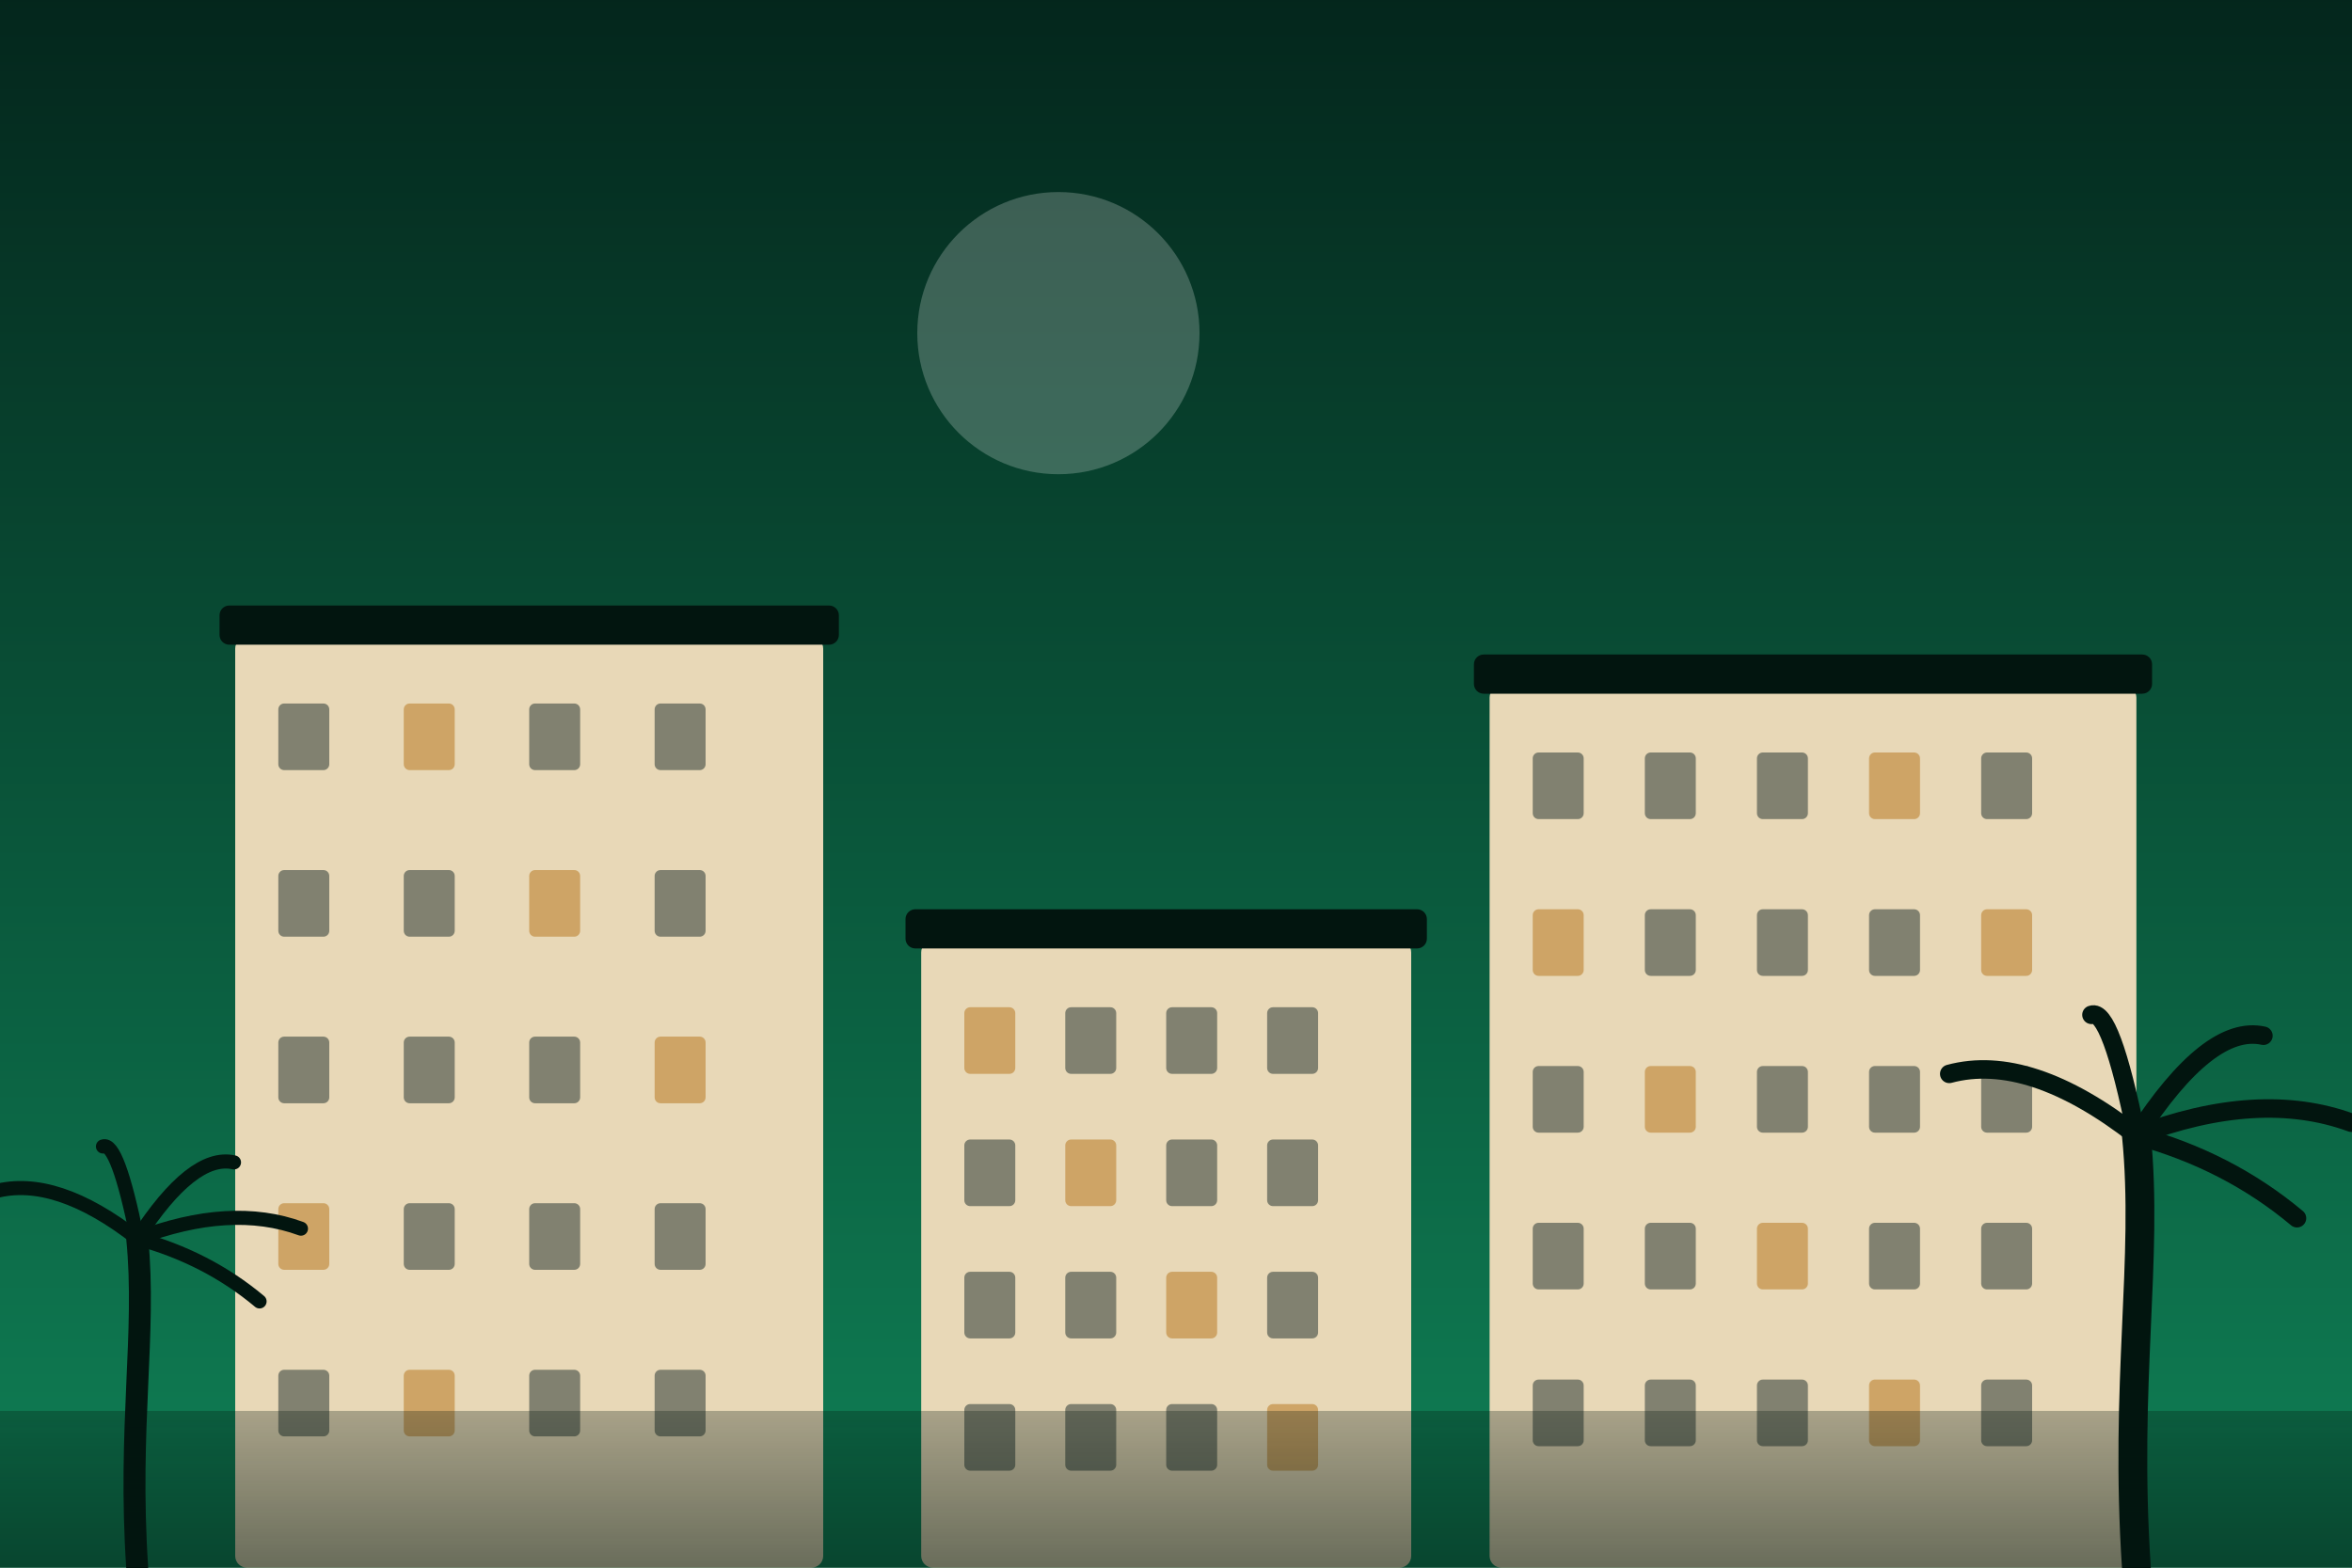
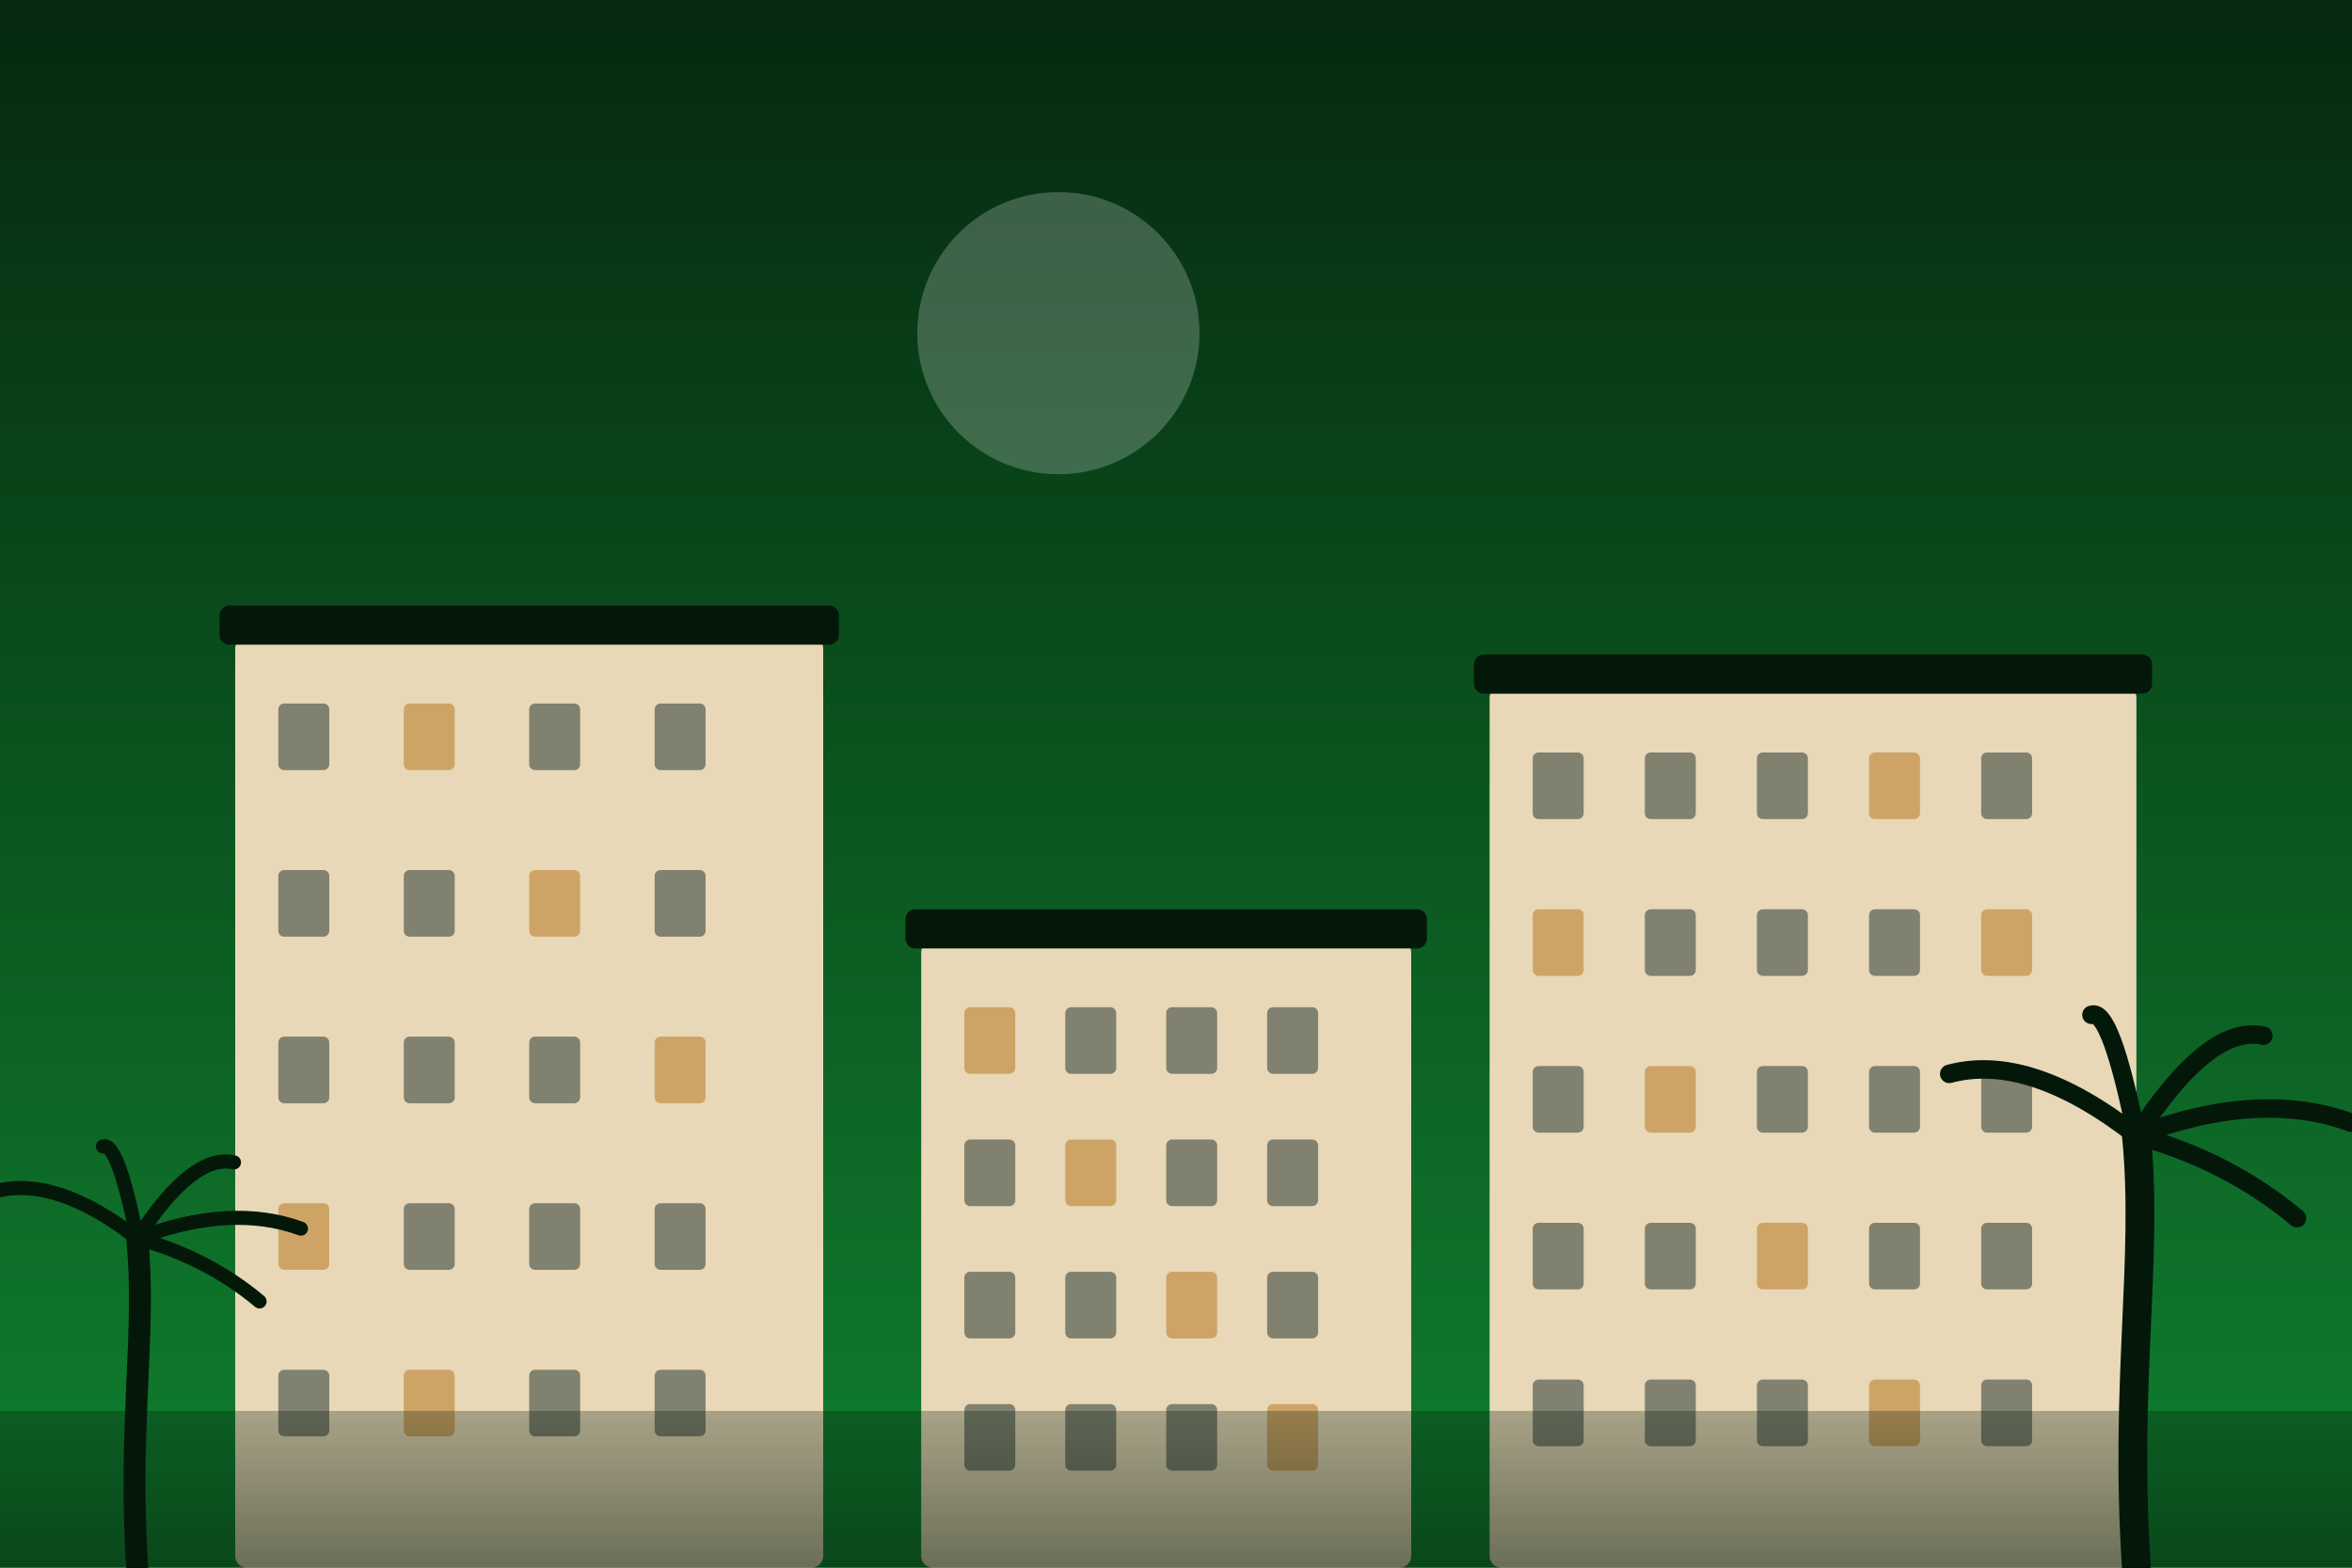
<svg xmlns="http://www.w3.org/2000/svg" viewBox="0 0 1200 800" width="1200" height="800">
  <defs>
    <linearGradient id="ciel" x1="0" y1="0" x2="0" y2="1">
-       <stop offset="0%" stop-color="#04261c" />
-       <stop offset="100%" stop-color="#0f8156" />
+       <stop offset="0%" stop-color="#06280f" />
+       <stop offset="100%" stop-color="#108130" />
    </linearGradient>
    <linearGradient id="sol" x1="0" y1="0" x2="0" y2="1">
-       <stop offset="0%" stop-color="#02150f" stop-opacity="0.28" />
-       <stop offset="100%" stop-color="#02150f" stop-opacity="0.55" />
+       <stop offset="0%" stop-color="#04180a" stop-opacity="0.28" />
+       <stop offset="100%" stop-color="#04180a" stop-opacity="0.55" />
    </linearGradient>
  </defs>
  <rect width="1200" height="800" fill="url(#ciel)" />
  <circle cx="540" cy="170" r="72" fill="#ffffff" opacity="0.22" />
  <rect x="120" y="325" width="300" height="475" rx="6" fill="#e8d8b7" />
-   <rect x="112" y="309" width="316" height="20" rx="5" fill="#02150f" />
+   <rect x="112" y="309" width="316" height="20" rx="5" fill="#04180a" />
  <rect x="142.0" y="359.0" width="26" height="34" rx="3" fill="#2b3a34" opacity="0.55" />
  <rect x="206.0" y="359.0" width="26" height="34" rx="3" fill="#cb9f5d" opacity="0.9" />
  <rect x="270.0" y="359.0" width="26" height="34" rx="3" fill="#2b3a34" opacity="0.55" />
  <rect x="334.0" y="359.0" width="26" height="34" rx="3" fill="#2b3a34" opacity="0.55" />
  <rect x="142.0" y="444.0" width="26" height="34" rx="3" fill="#2b3a34" opacity="0.55" />
  <rect x="206.0" y="444.0" width="26" height="34" rx="3" fill="#2b3a34" opacity="0.55" />
  <rect x="270.0" y="444.0" width="26" height="34" rx="3" fill="#cb9f5d" opacity="0.9" />
  <rect x="334.0" y="444.0" width="26" height="34" rx="3" fill="#2b3a34" opacity="0.55" />
  <rect x="142.0" y="529.0" width="26" height="34" rx="3" fill="#2b3a34" opacity="0.55" />
  <rect x="206.0" y="529.0" width="26" height="34" rx="3" fill="#2b3a34" opacity="0.55" />
  <rect x="270.0" y="529.0" width="26" height="34" rx="3" fill="#2b3a34" opacity="0.55" />
  <rect x="334.0" y="529.0" width="26" height="34" rx="3" fill="#cb9f5d" opacity="0.9" />
  <rect x="142.0" y="614.0" width="26" height="34" rx="3" fill="#cb9f5d" opacity="0.9" />
  <rect x="206.0" y="614.0" width="26" height="34" rx="3" fill="#2b3a34" opacity="0.55" />
  <rect x="270.0" y="614.0" width="26" height="34" rx="3" fill="#2b3a34" opacity="0.55" />
  <rect x="334.0" y="614.0" width="26" height="34" rx="3" fill="#2b3a34" opacity="0.55" />
  <rect x="142.0" y="699.0" width="26" height="34" rx="3" fill="#2b3a34" opacity="0.55" />
  <rect x="206.0" y="699.0" width="26" height="34" rx="3" fill="#cb9f5d" opacity="0.9" />
  <rect x="270.0" y="699.0" width="26" height="34" rx="3" fill="#2b3a34" opacity="0.55" />
  <rect x="334.0" y="699.0" width="26" height="34" rx="3" fill="#2b3a34" opacity="0.55" />
  <rect x="470" y="480" width="250" height="320" rx="6" fill="#e8d8b7" />
-   <rect x="462" y="464" width="266" height="20" rx="5" fill="#02150f" />
+   <rect x="462" y="464" width="266" height="20" rx="5" fill="#04180a" />
  <rect x="492.0" y="514.0" width="26" height="34" rx="3" fill="#cb9f5d" opacity="0.9" />
  <rect x="543.5" y="514.0" width="26" height="34" rx="3" fill="#2b3a34" opacity="0.55" />
  <rect x="595.0" y="514.0" width="26" height="34" rx="3" fill="#2b3a34" opacity="0.55" />
  <rect x="646.5" y="514.0" width="26" height="34" rx="3" fill="#2b3a34" opacity="0.55" />
  <rect x="492.0" y="581.5" width="26" height="34" rx="3" fill="#2b3a34" opacity="0.55" />
  <rect x="543.5" y="581.5" width="26" height="34" rx="3" fill="#cb9f5d" opacity="0.9" />
  <rect x="595.0" y="581.5" width="26" height="34" rx="3" fill="#2b3a34" opacity="0.55" />
  <rect x="646.5" y="581.5" width="26" height="34" rx="3" fill="#2b3a34" opacity="0.55" />
  <rect x="492.0" y="649.0" width="26" height="34" rx="3" fill="#2b3a34" opacity="0.55" />
  <rect x="543.5" y="649.0" width="26" height="34" rx="3" fill="#2b3a34" opacity="0.55" />
  <rect x="595.0" y="649.0" width="26" height="34" rx="3" fill="#cb9f5d" opacity="0.9" />
  <rect x="646.5" y="649.0" width="26" height="34" rx="3" fill="#2b3a34" opacity="0.55" />
  <rect x="492.0" y="716.5" width="26" height="34" rx="3" fill="#2b3a34" opacity="0.55" />
  <rect x="543.5" y="716.5" width="26" height="34" rx="3" fill="#2b3a34" opacity="0.55" />
  <rect x="595.0" y="716.5" width="26" height="34" rx="3" fill="#2b3a34" opacity="0.55" />
  <rect x="646.5" y="716.5" width="26" height="34" rx="3" fill="#cb9f5d" opacity="0.9" />
  <rect x="760" y="350" width="330" height="450" rx="6" fill="#e8d8b7" />
-   <rect x="752" y="334" width="346" height="20" rx="5" fill="#02150f" />
+   <rect x="752" y="334" width="346" height="20" rx="5" fill="#04180a" />
  <rect x="782.0" y="384.0" width="26" height="34" rx="3" fill="#2b3a34" opacity="0.55" />
  <rect x="839.2" y="384.0" width="26" height="34" rx="3" fill="#2b3a34" opacity="0.55" />
  <rect x="896.4" y="384.0" width="26" height="34" rx="3" fill="#2b3a34" opacity="0.55" />
  <rect x="953.6" y="384.0" width="26" height="34" rx="3" fill="#cb9f5d" opacity="0.9" />
  <rect x="1010.8" y="384.0" width="26" height="34" rx="3" fill="#2b3a34" opacity="0.55" />
  <rect x="782.0" y="464.0" width="26" height="34" rx="3" fill="#cb9f5d" opacity="0.9" />
  <rect x="839.2" y="464.0" width="26" height="34" rx="3" fill="#2b3a34" opacity="0.55" />
  <rect x="896.4" y="464.0" width="26" height="34" rx="3" fill="#2b3a34" opacity="0.55" />
  <rect x="953.6" y="464.0" width="26" height="34" rx="3" fill="#2b3a34" opacity="0.55" />
  <rect x="1010.8" y="464.0" width="26" height="34" rx="3" fill="#cb9f5d" opacity="0.9" />
  <rect x="782.0" y="544.0" width="26" height="34" rx="3" fill="#2b3a34" opacity="0.55" />
  <rect x="839.2" y="544.0" width="26" height="34" rx="3" fill="#cb9f5d" opacity="0.9" />
  <rect x="896.4" y="544.0" width="26" height="34" rx="3" fill="#2b3a34" opacity="0.55" />
  <rect x="953.6" y="544.0" width="26" height="34" rx="3" fill="#2b3a34" opacity="0.55" />
  <rect x="1010.8" y="544.0" width="26" height="34" rx="3" fill="#2b3a34" opacity="0.55" />
  <rect x="782.0" y="624.0" width="26" height="34" rx="3" fill="#2b3a34" opacity="0.55" />
  <rect x="839.2" y="624.0" width="26" height="34" rx="3" fill="#2b3a34" opacity="0.55" />
  <rect x="896.4" y="624.0" width="26" height="34" rx="3" fill="#cb9f5d" opacity="0.9" />
  <rect x="953.6" y="624.0" width="26" height="34" rx="3" fill="#2b3a34" opacity="0.55" />
  <rect x="1010.8" y="624.0" width="26" height="34" rx="3" fill="#2b3a34" opacity="0.55" />
  <rect x="782.0" y="704.0" width="26" height="34" rx="3" fill="#2b3a34" opacity="0.55" />
  <rect x="839.2" y="704.0" width="26" height="34" rx="3" fill="#2b3a34" opacity="0.55" />
  <rect x="896.4" y="704.0" width="26" height="34" rx="3" fill="#2b3a34" opacity="0.55" />
  <rect x="953.6" y="704.0" width="26" height="34" rx="3" fill="#cb9f5d" opacity="0.9" />
  <rect x="1010.8" y="704.0" width="26" height="34" rx="3" fill="#2b3a34" opacity="0.55" />
  <g transform="translate(1090 800) scale(1.05)">
-     <path d="M0 0 C -6 -90, 6 -150, 0 -210" stroke="#02150f" stroke-width="14" fill="none" stroke-linecap="round" />
+     <path d="M0 0 C -6 -90, 6 -150, 0 -210" stroke="#04180a" stroke-width="14" fill="none" stroke-linecap="round" />
    <g transform="translate(0 -210)">
-       <path d="M0 0 Q -51.962 -40.5, -90.933 -30" stroke="#02150f" stroke-width="9" fill="none" stroke-linecap="round" />
-       <path d="M0 0 Q -12.475 -62.017, -21.831 -58.689" stroke="#02150f" stroke-width="9" fill="none" stroke-linecap="round" />
-       <path d="M0 0 Q 35.267 -54.406, 61.717 -48.541" stroke="#02150f" stroke-width="9" fill="none" stroke-linecap="round" />
-       <path d="M0 0 Q 59.671 -22.704, 104.425 -6.272" stroke="#02150f" stroke-width="9" fill="none" stroke-linecap="round" />
-       <path d="M0 0 Q 44.589 12.111, 78.03 40.148" stroke="#02150f" stroke-width="9" fill="none" stroke-linecap="round" />
-       <path d="M0 0 Q 3.67394039744206e-15 27, 6.429395695523604e-15 60" stroke="#02150f" stroke-width="9" fill="none" stroke-linecap="round" />
+       <path d="M0 0 Q -51.962 -40.5, -90.933 -30" stroke="#04180a" stroke-width="9" fill="none" stroke-linecap="round" />
+       <path d="M0 0 Q -12.475 -62.017, -21.831 -58.689" stroke="#04180a" stroke-width="9" fill="none" stroke-linecap="round" />
+       <path d="M0 0 Q 35.267 -54.406, 61.717 -48.541" stroke="#04180a" stroke-width="9" fill="none" stroke-linecap="round" />
+       <path d="M0 0 Q 59.671 -22.704, 104.425 -6.272" stroke="#04180a" stroke-width="9" fill="none" stroke-linecap="round" />
+       <path d="M0 0 Q 44.589 12.111, 78.03 40.148" stroke="#04180a" stroke-width="9" fill="none" stroke-linecap="round" />
+       <path d="M0 0 Q 3.67394039744206e-15 27, 6.429395695523604e-15 60" stroke="#04180a" stroke-width="9" fill="none" stroke-linecap="round" />
    </g>
  </g>
  <g transform="translate(70 800) scale(0.8)">
-     <path d="M0 0 C -6 -90, 6 -150, 0 -210" stroke="#02150f" stroke-width="14" fill="none" stroke-linecap="round" />
+     <path d="M0 0 C -6 -90, 6 -150, 0 -210" stroke="#04180a" stroke-width="14" fill="none" stroke-linecap="round" />
    <g transform="translate(0 -210)">
-       <path d="M0 0 Q -51.962 -40.5, -90.933 -30" stroke="#02150f" stroke-width="9" fill="none" stroke-linecap="round" />
-       <path d="M0 0 Q -12.475 -62.017, -21.831 -58.689" stroke="#02150f" stroke-width="9" fill="none" stroke-linecap="round" />
-       <path d="M0 0 Q 35.267 -54.406, 61.717 -48.541" stroke="#02150f" stroke-width="9" fill="none" stroke-linecap="round" />
-       <path d="M0 0 Q 59.671 -22.704, 104.425 -6.272" stroke="#02150f" stroke-width="9" fill="none" stroke-linecap="round" />
-       <path d="M0 0 Q 44.589 12.111, 78.03 40.148" stroke="#02150f" stroke-width="9" fill="none" stroke-linecap="round" />
-       <path d="M0 0 Q 3.67394039744206e-15 27, 6.429395695523604e-15 60" stroke="#02150f" stroke-width="9" fill="none" stroke-linecap="round" />
+       <path d="M0 0 Q -51.962 -40.5, -90.933 -30" stroke="#04180a" stroke-width="9" fill="none" stroke-linecap="round" />
+       <path d="M0 0 Q -12.475 -62.017, -21.831 -58.689" stroke="#04180a" stroke-width="9" fill="none" stroke-linecap="round" />
+       <path d="M0 0 Q 35.267 -54.406, 61.717 -48.541" stroke="#04180a" stroke-width="9" fill="none" stroke-linecap="round" />
+       <path d="M0 0 Q 59.671 -22.704, 104.425 -6.272" stroke="#04180a" stroke-width="9" fill="none" stroke-linecap="round" />
+       <path d="M0 0 Q 44.589 12.111, 78.03 40.148" stroke="#04180a" stroke-width="9" fill="none" stroke-linecap="round" />
+       <path d="M0 0 Q 3.67394039744206e-15 27, 6.429395695523604e-15 60" stroke="#04180a" stroke-width="9" fill="none" stroke-linecap="round" />
    </g>
  </g>
  <rect y="720" width="1200" height="80" fill="url(#sol)" />
</svg>
